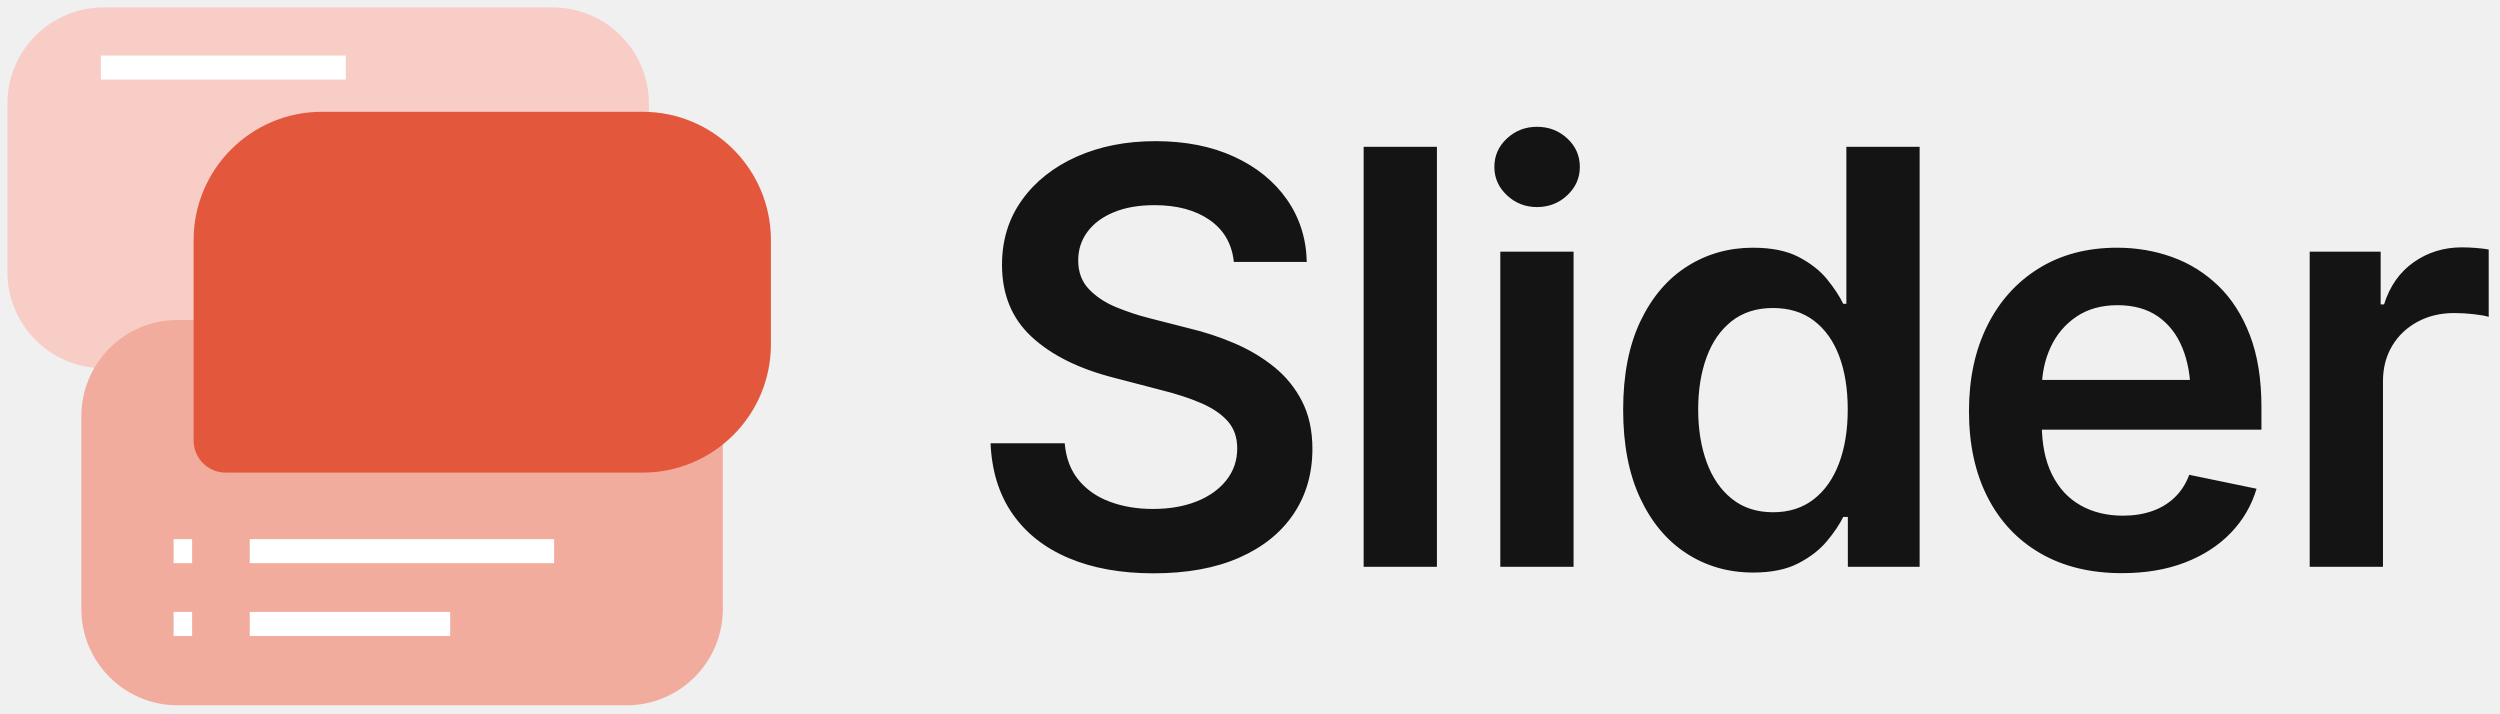
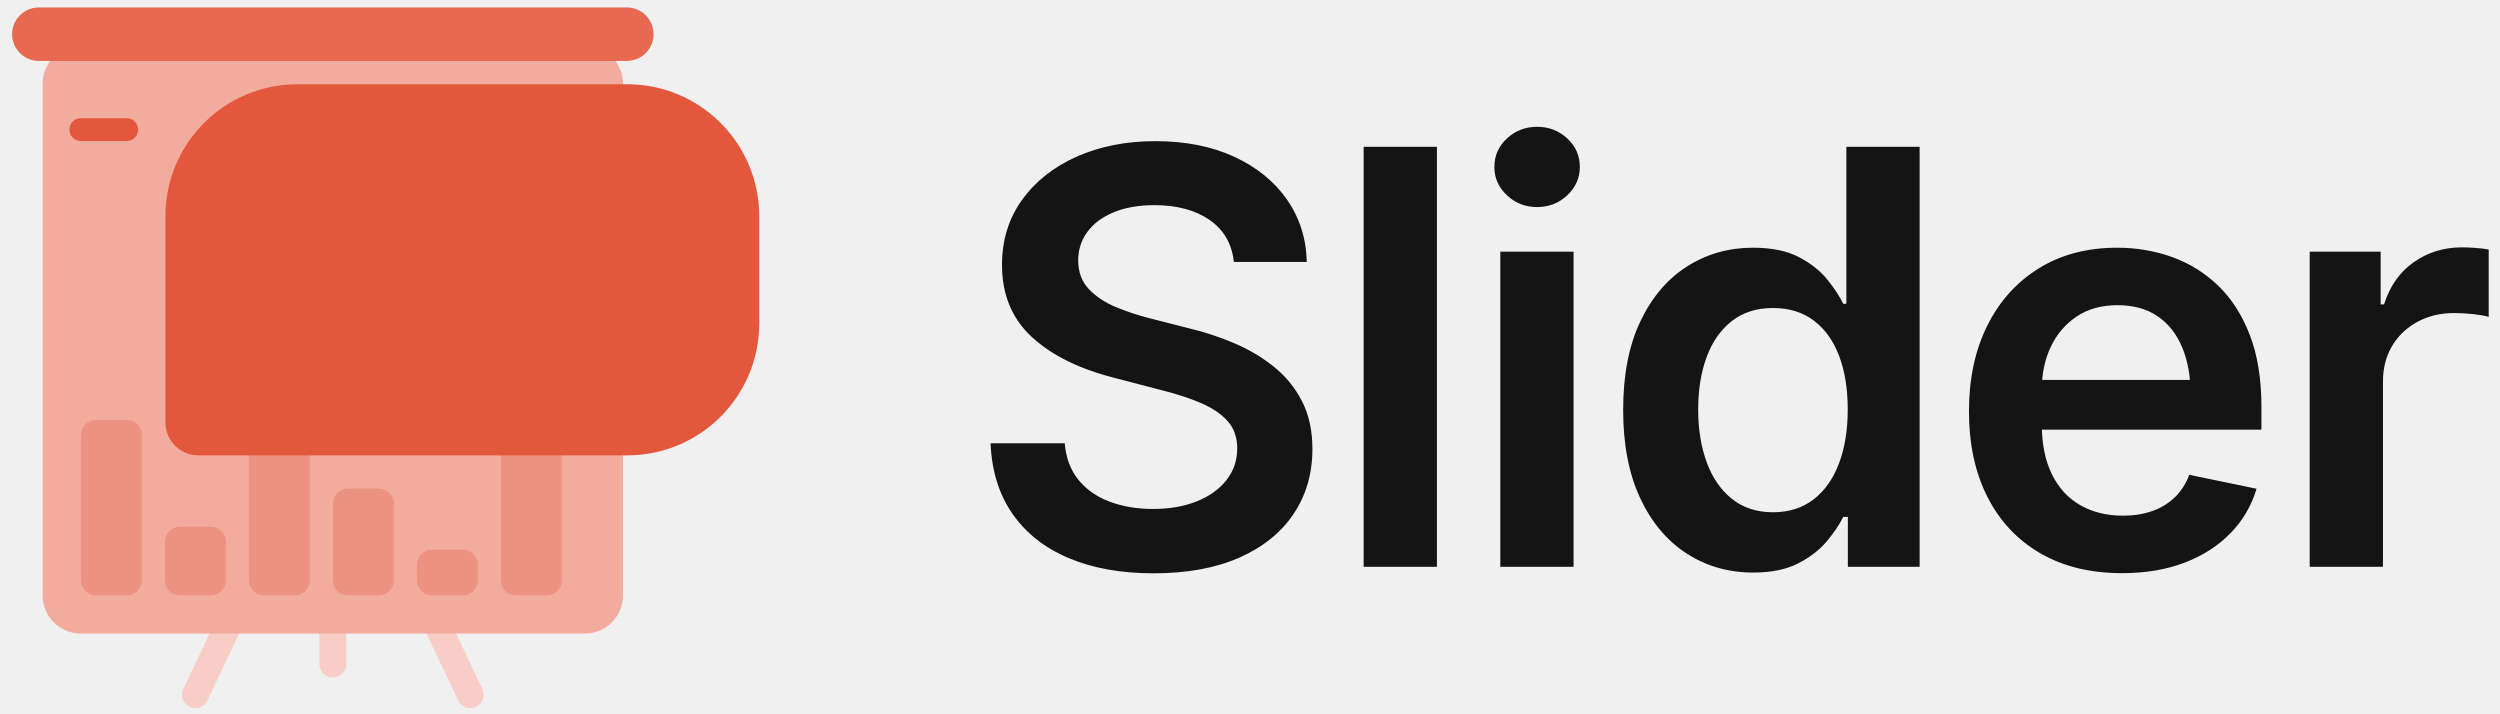
<svg xmlns="http://www.w3.org/2000/svg" width="311.8" height="89" viewBox="0 0 311.8 89" fill="none">
-   <rect x="0.926" y="0.926" width="80" height="45" rx="12" fill="#f7cdc5" />
-   <path d="M12.574 8.426h30.556" stroke="#ffffff" stroke-width="3" />
-   <rect x="10.148" y="39.907" width="80" height="48.056" rx="12" fill="#f1ac9e" />
-   <path d="M21.648 68.741h2.315M31.148 68.741h37.963M21.648 77.818h2.315M31.148 77.818h25" stroke="#ffffff" stroke-width="3" />
-   <path d="M40.148 13.944h40a16 16 0 0 1 16 16v13a16 16 0 0 1-16 16H28.148a4 4 0 0 1-4-4V29.944a16 16 0 0 1 16-16Z" fill="#e3583d" />
+   <path d="M41.51 50.452l-17.143 36.191" stroke="#f7cdc5" stroke-width="3.333" stroke-linecap="round" />
+   <path d="M41.51 50.452l17.143 36.191" stroke="#f7cdc5" stroke-width="3.333" stroke-linecap="round" />
+   <path d="M41.51 50.452l0 32.381" stroke="#f7cdc5" stroke-width="3.333" stroke-linecap="round" />
+   <rect x="5.319" y="5.691" width="72.381" height="73.333" rx="4.762" fill="#f1ac9e" />
+   <path d="M10.081 16.167l5.714 0" stroke="#e3583d" stroke-width="2.857" stroke-linecap="round" />
+   <rect x="10.081" y="52.357" width="7.619" height="21.905" rx="1.905" fill="#ed9281" />
+   <rect x="20.557" y="65.691" width="7.619" height="8.571" rx="1.905" fill="#ed9281" />
+   <rect x="31.033" y="43.786" width="7.619" height="30.476" rx="1.905" fill="#ed9281" />
+   <rect x="41.51" y="60.929" width="7.619" height="13.333" rx="1.905" fill="#ed9281" />
+   <rect x="51.986" y="68.548" width="7.619" height="5.714" rx="1.905" fill="#ed9281" />
+   <rect x="62.462" y="38.071" width="7.619" height="36.191" rx="1.905" fill="#ed9281" />
+   <rect x="1.51" y="0.929" width="80" height="6.667" rx="3.333" fill="#e66950" />
+   <path d="M37.09 10.509h41.143a16.457 16.457 0 0 1 16.457 16.457v13.371a16.457 16.457 0 0 1-16.457 16.457H24.748a4.114 4.114 0 0 1-4.114-4.114V26.967a16.457 16.457 0 0 1 16.457-16.457Z" fill="#e3583d" />
  <path transform="translate(120.200 70.691)" d="M23.667 0.813Q17.589 0.813 13.094 -1.085Q8.599 -2.983 6.079 -6.605Q3.559 -10.228 3.344 -15.407H12.591Q12.822 -12.656 14.311 -10.835Q15.799 -9.014 18.223 -8.114Q20.647 -7.214 23.591 -7.214Q26.686 -7.214 29.055 -8.159Q31.423 -9.104 32.765 -10.815Q34.107 -12.525 34.107 -14.771Q34.107 -16.822 32.924 -18.157Q31.741 -19.492 29.613 -20.41Q27.485 -21.329 24.635 -22.039L18.686 -23.591Q12.143 -25.27 8.457 -28.692Q4.77 -32.115 4.77 -37.659Q4.77 -42.292 7.275 -45.766Q9.779 -49.24 14.104 -51.163Q18.429 -53.086 23.909 -53.086Q29.507 -53.086 33.714 -51.15Q37.921 -49.215 40.3 -45.815Q42.678 -42.415 42.781 -38.025H33.685Q33.33 -41.401 30.668 -43.253Q28.007 -45.104 23.774 -45.104Q20.829 -45.104 18.692 -44.212Q16.554 -43.32 15.414 -41.764Q14.273 -40.209 14.273 -38.216Q14.273 -36.018 15.624 -34.614Q16.975 -33.21 19.034 -32.367Q21.094 -31.524 23.195 -30.997L28.091 -29.745Q30.998 -29.056 33.749 -27.882Q36.501 -26.707 38.701 -24.934Q40.901 -23.16 42.192 -20.64Q43.484 -18.12 43.484 -14.704Q43.484 -10.098 41.138 -6.596Q38.791 -3.094 34.36 -1.14Q29.929 0.813 23.667 0.813ZM59.012 -52.383V0.0H49.874V-52.383ZM66.918 0.0V-39.305H76.056V0.0ZM71.497 -44.865Q69.311 -44.865 67.745 -46.337Q66.178 -47.808 66.178 -49.868Q66.178 -51.971 67.745 -53.424Q69.311 -54.877 71.497 -54.877Q73.701 -54.877 75.269 -53.425Q76.837 -51.973 76.837 -49.869Q76.837 -47.807 75.269 -46.336Q73.701 -44.865 71.497 -44.865ZM98.452 0.717Q93.818 0.717 90.139 -1.671Q86.459 -4.06 84.35 -8.592Q82.24 -13.125 82.24 -19.572Q82.24 -26.124 84.399 -30.639Q86.558 -35.153 90.231 -37.475Q93.904 -39.797 98.423 -39.797Q101.926 -39.797 104.157 -38.626Q106.388 -37.455 107.703 -35.824Q109.017 -34.193 109.688 -32.797H110.078V-52.383H119.216V0.0H110.264V-6.221H109.688Q108.991 -4.802 107.648 -3.193Q106.306 -1.583 104.082 -0.433Q101.859 0.717 98.452 0.717ZM100.932 -6.803Q103.923 -6.803 106.005 -8.418Q108.086 -10.034 109.168 -12.918Q110.25 -15.802 110.25 -19.617Q110.25 -23.458 109.179 -26.292Q108.108 -29.126 106.027 -30.701Q103.946 -32.276 100.932 -32.276Q97.851 -32.276 95.771 -30.634Q93.691 -28.991 92.644 -26.134Q91.597 -23.278 91.597 -19.617Q91.597 -15.947 92.656 -13.045Q93.714 -10.143 95.805 -8.473Q97.896 -6.803 100.932 -6.803ZM144.45 0.793Q138.54 0.793 134.257 -1.694Q129.974 -4.181 127.672 -8.716Q125.37 -13.251 125.37 -19.412Q125.37 -25.471 127.645 -30.058Q129.919 -34.644 134.08 -37.221Q138.241 -39.797 143.851 -39.797Q147.461 -39.797 150.704 -38.633Q153.948 -37.47 156.458 -35.053Q158.968 -32.636 160.407 -28.887Q161.845 -25.138 161.845 -19.955V-17.103H129.684V-23.307H157.283L153.014 -21.465Q153.014 -24.801 151.985 -27.313Q150.955 -29.825 148.932 -31.227Q146.908 -32.628 143.902 -32.628Q140.895 -32.628 138.781 -31.204Q136.668 -29.78 135.56 -27.403Q134.451 -25.026 134.451 -22.117V-17.82Q134.451 -14.093 135.716 -11.533Q136.981 -8.973 139.269 -7.675Q141.557 -6.376 144.574 -6.376Q146.578 -6.376 148.217 -6.949Q149.856 -7.522 151.037 -8.66Q152.218 -9.799 152.843 -11.474L161.238 -9.735Q160.298 -6.58 158.005 -4.21Q155.711 -1.839 152.279 -0.523Q148.847 0.793 144.45 0.793ZM167.865 0.0V-39.305H176.716V-32.726H177.138Q178.215 -36.145 180.846 -37.993Q183.476 -39.842 186.853 -39.842Q187.632 -39.842 188.579 -39.769Q189.527 -39.696 190.191 -39.572V-31.171Q189.631 -31.355 188.361 -31.502Q187.09 -31.649 185.888 -31.649Q183.341 -31.649 181.318 -30.56Q179.294 -29.471 178.149 -27.553Q177.003 -25.636 177.003 -23.116V0.0Z" fill="#141414" />
</svg>
